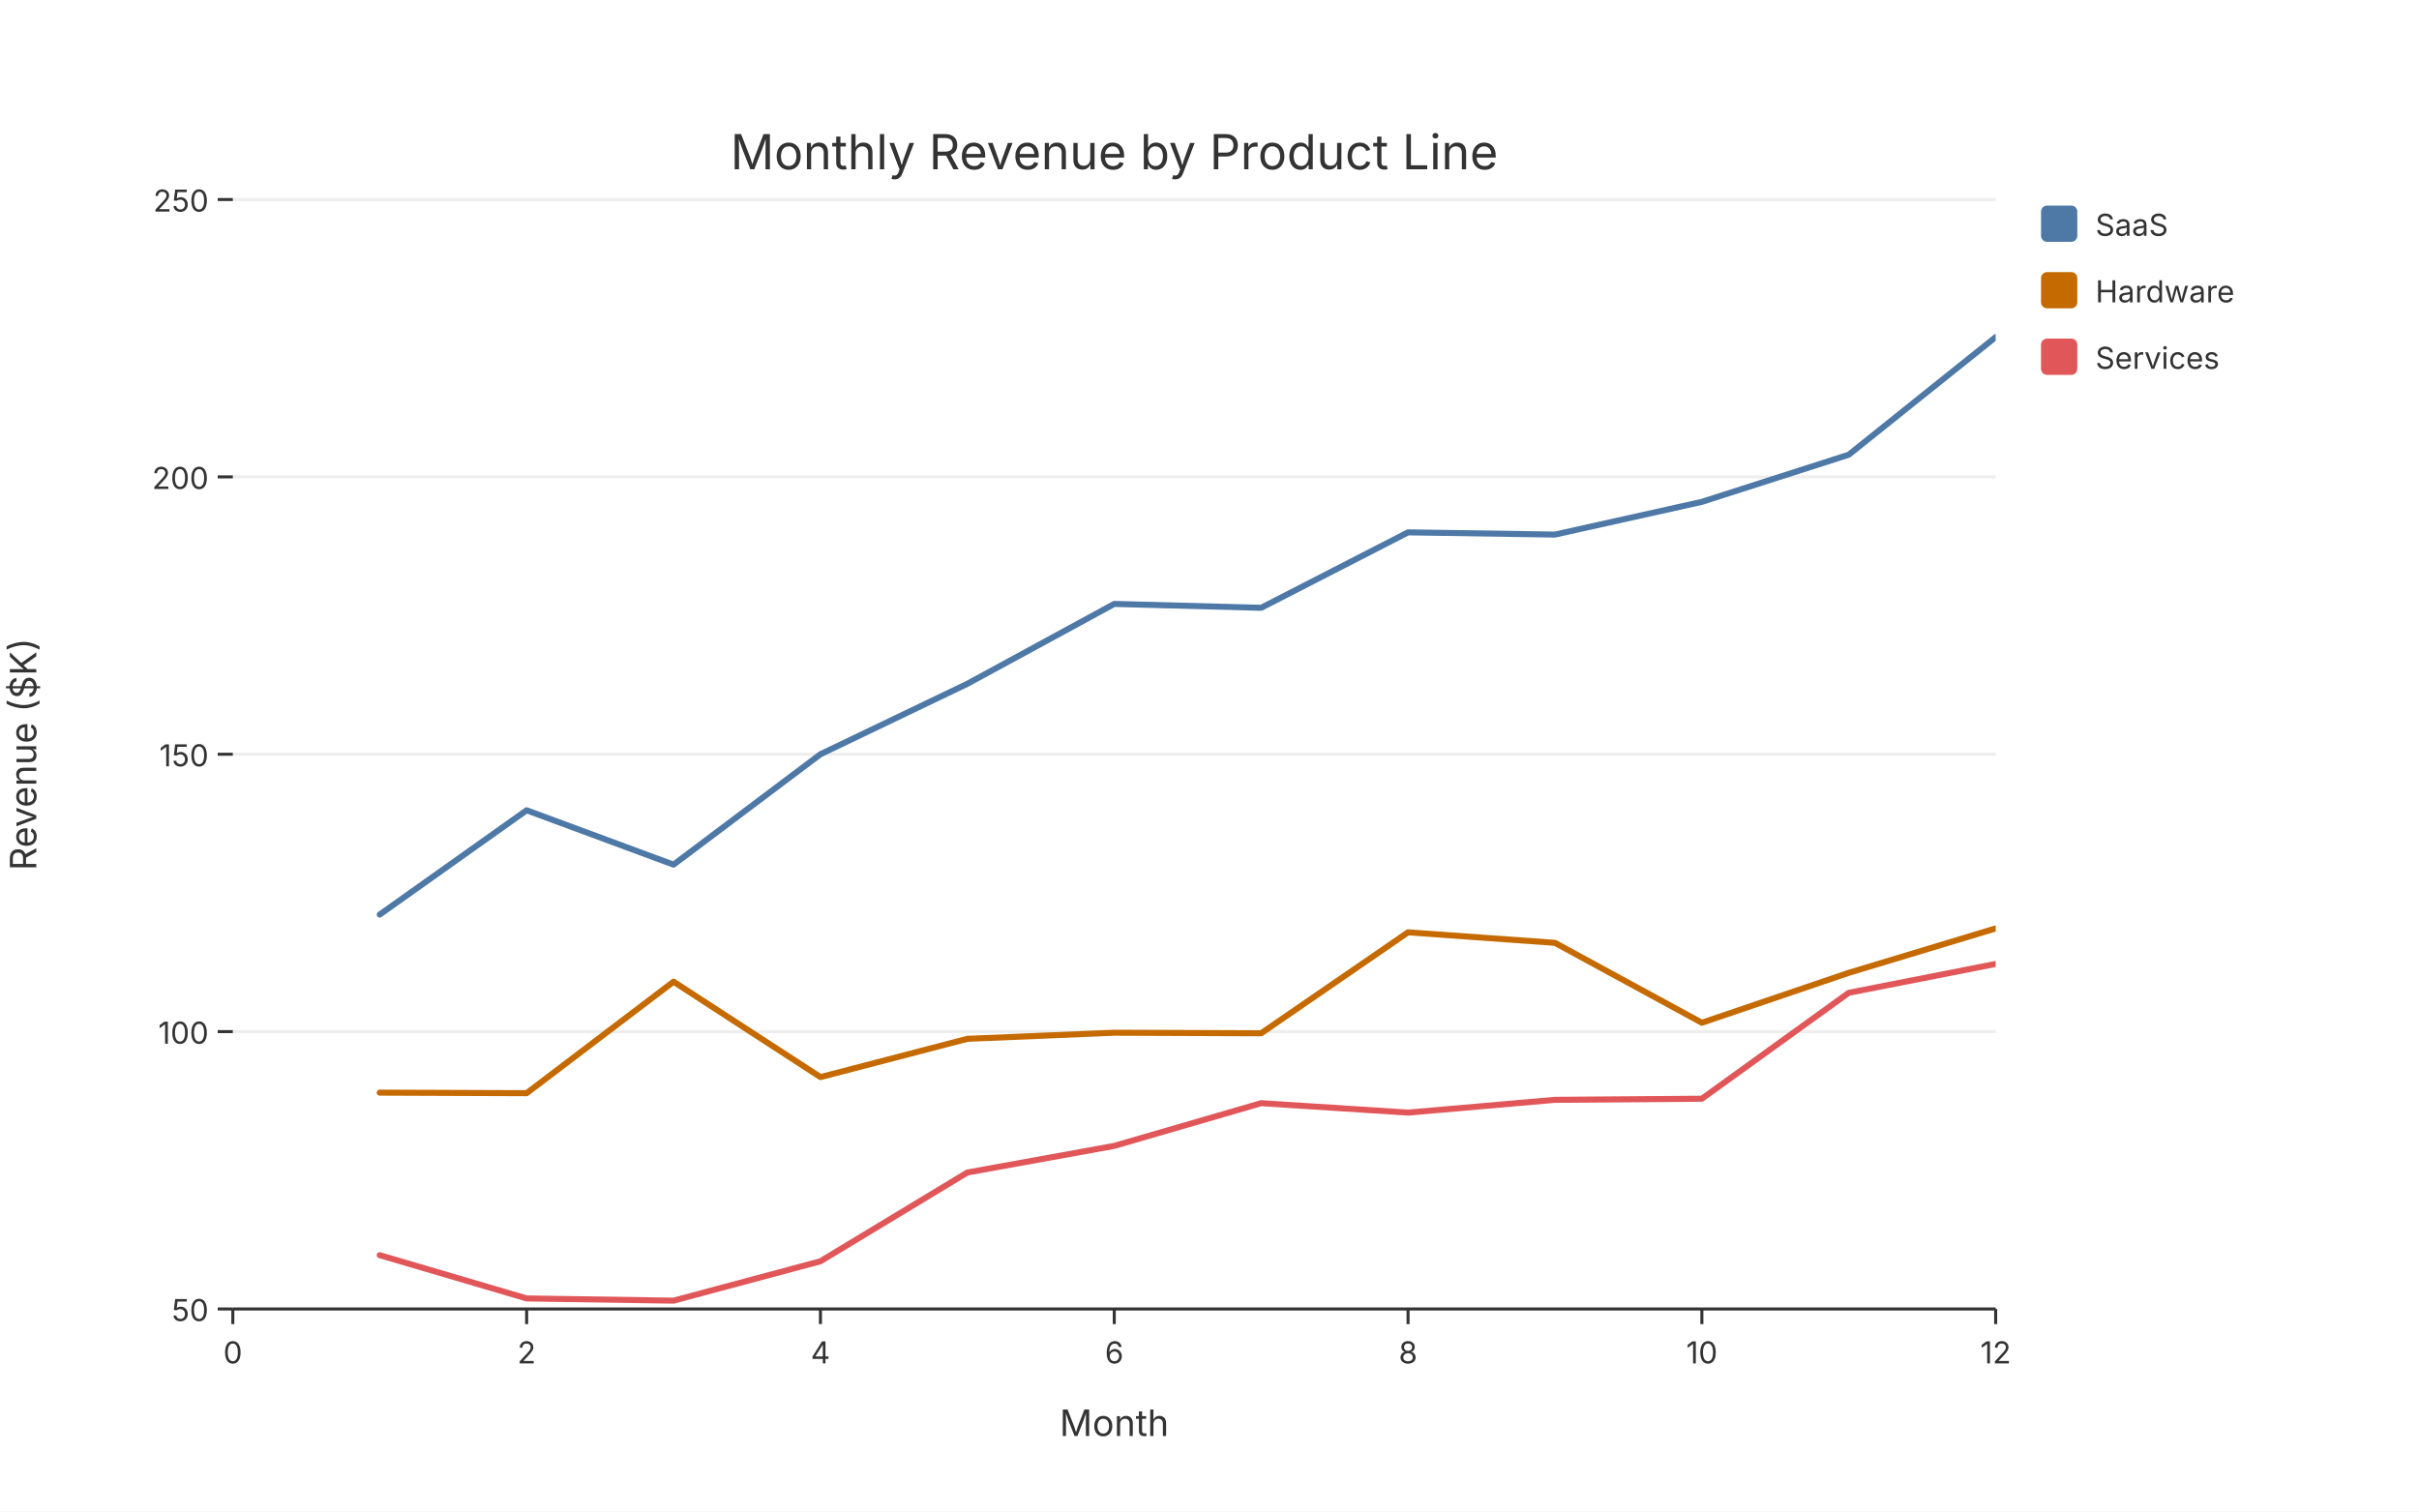
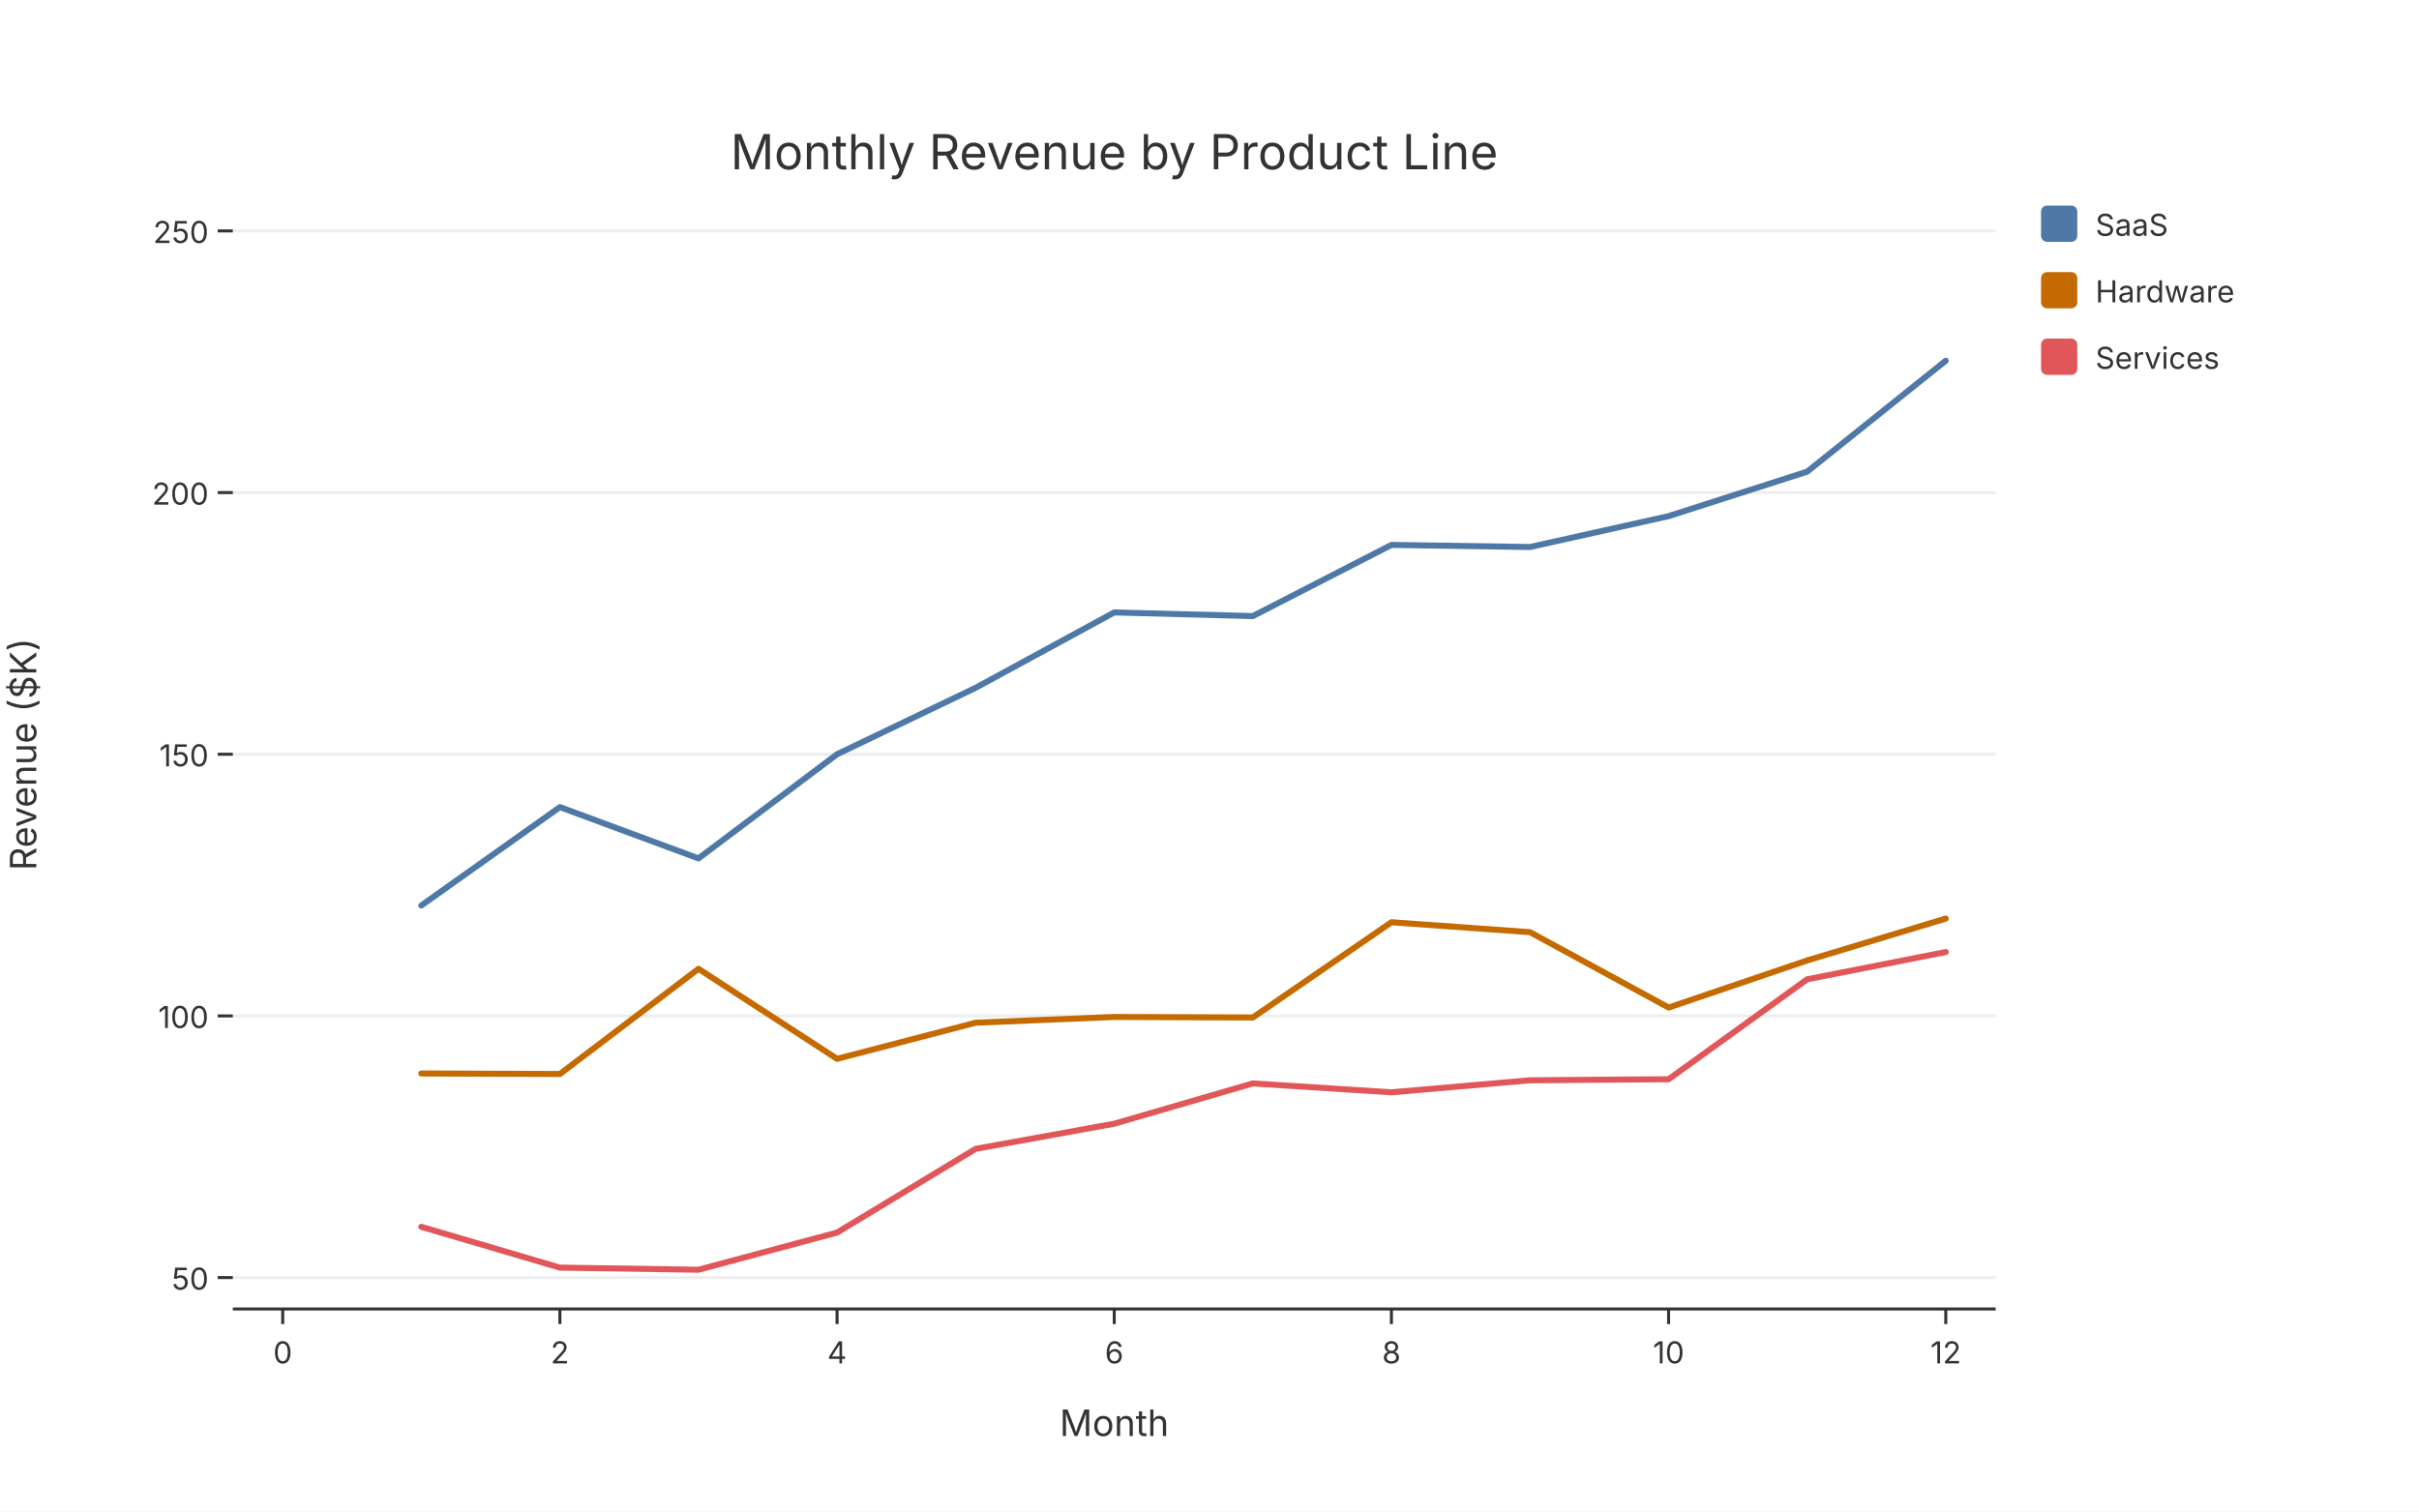
<svg xmlns="http://www.w3.org/2000/svg" width="800" height="500" viewBox="0 0 800.0 500.0">
  <defs>
    <clipPath id="plot-clip">
      <rect x="77" y="66" width="583" height="367" />
    </clipPath>
  </defs>
  <rect x="0" y="0" width="800" height="500" fill="#FFFFFF" />
-   <line x1="77" y1="433" x2="660" y2="433" stroke="#EEEEEE" stroke-width="1" />
-   <line x1="77" y1="341.25" x2="660" y2="341.25" stroke="#EEEEEE" stroke-width="1" />
+   <line x1="77" y1="422.613" x2="660" y2="422.613" stroke="#EEEEEE" stroke-width="1" />
+   <line x1="77" y1="336.057" x2="660" y2="336.057" stroke="#EEEEEE" stroke-width="1" />
  <line x1="77" y1="249.5" x2="660" y2="249.5" stroke="#EEEEEE" stroke-width="1" />
-   <line x1="77" y1="157.75" x2="660" y2="157.75" stroke="#EEEEEE" stroke-width="1" />
-   <line x1="77" y1="66" x2="660" y2="66" stroke="#EEEEEE" stroke-width="1" />
+   <line x1="77" y1="162.943" x2="660" y2="162.943" stroke="#EEEEEE" stroke-width="1" />
+   <line x1="77" y1="76.387" x2="660" y2="76.387" stroke="#EEEEEE" stroke-width="1" />
  <line x1="77" y1="433" x2="660" y2="433" stroke="#333333" stroke-width="1" />
  <g clip-path="url(#plot-clip)">
-     <polyline points="125.583,302.531 174.167,268.034 222.75,286.017 271.333,249.5 319.917,226.196 368.5,199.772 417.083,201.056 465.667,176.1 514.25,176.834 562.833,166.007 611.417,150.41 660,111.508" fill="none" stroke="#4E79A7" stroke-width="2" stroke-linejoin="round" stroke-linecap="round" />
-     <polyline points="125.583,361.435 174.167,361.618 222.75,324.735 271.333,356.297 319.917,343.635 368.5,341.617 417.083,341.8 465.667,308.404 514.25,311.89 562.833,338.314 611.417,321.799 660,307.119" fill="none" stroke="#C56A00" stroke-width="2" stroke-linejoin="round" stroke-linecap="round" />
-     <polyline points="125.583,415.2 174.167,429.514 222.75,430.248 271.333,417.219 319.917,387.859 368.5,379.051 417.083,364.922 465.667,368.041 514.25,363.82 562.833,363.453 611.417,328.405 660,318.863" fill="none" stroke="#E15759" stroke-width="2" stroke-linejoin="round" stroke-linecap="round" />
+     <polyline points="139.333,299.53 185.167,266.984 231,283.95 276.833,249.5 322.667,227.515 368.5,202.586 414.333,203.798 460.167,180.255 506,180.947 551.833,170.733 597.667,156.019 643.5,119.319" fill="none" stroke="#4E79A7" stroke-width="2" stroke-linejoin="round" stroke-linecap="round" />
+     <polyline points="139.333,355.099 185.167,355.272 231,320.476 276.833,350.252 322.667,338.307 368.5,336.403 414.333,336.576 460.167,305.069 506,308.358 551.833,333.287 597.667,317.707 643.5,303.858" fill="none" stroke="#C56A00" stroke-width="2" stroke-linejoin="round" stroke-linecap="round" />
+     <polyline points="139.333,405.821 185.167,419.324 231,420.017 276.833,407.725 322.667,380.027 368.5,371.718 414.333,358.388 460.167,361.331 506,357.35 551.833,357.003 597.667,323.939 643.5,314.937" fill="none" stroke="#E15759" stroke-width="2" stroke-linejoin="round" stroke-linecap="round" />
  </g>
-   <line x1="77" y1="433" x2="77" y2="438" stroke="#333333" stroke-width="1" />
-   <text x="77" y="451" font-family="Inter, Helvetica Neue, Arial, sans-serif" font-size="10" fill="#333333" text-anchor="middle">0</text>
-   <line x1="174.167" y1="433" x2="174.167" y2="438" stroke="#333333" stroke-width="1" />
-   <text x="174.167" y="451" font-family="Inter, Helvetica Neue, Arial, sans-serif" font-size="10" fill="#333333" text-anchor="middle">2</text>
-   <line x1="271.333" y1="433" x2="271.333" y2="438" stroke="#333333" stroke-width="1" />
-   <text x="271.333" y="451" font-family="Inter, Helvetica Neue, Arial, sans-serif" font-size="10" fill="#333333" text-anchor="middle">4</text>
+   <line x1="93.5" y1="433" x2="93.5" y2="438" stroke="#333333" stroke-width="1" />
+   <text x="93.5" y="451" font-family="Inter, Helvetica Neue, Arial, sans-serif" font-size="10" fill="#333333" text-anchor="middle">0</text>
+   <line x1="185.167" y1="433" x2="185.167" y2="438" stroke="#333333" stroke-width="1" />
+   <text x="185.167" y="451" font-family="Inter, Helvetica Neue, Arial, sans-serif" font-size="10" fill="#333333" text-anchor="middle">2</text>
+   <line x1="276.833" y1="433" x2="276.833" y2="438" stroke="#333333" stroke-width="1" />
+   <text x="276.833" y="451" font-family="Inter, Helvetica Neue, Arial, sans-serif" font-size="10" fill="#333333" text-anchor="middle">4</text>
  <line x1="368.5" y1="433" x2="368.5" y2="438" stroke="#333333" stroke-width="1" />
  <text x="368.5" y="451" font-family="Inter, Helvetica Neue, Arial, sans-serif" font-size="10" fill="#333333" text-anchor="middle">6</text>
-   <line x1="465.667" y1="433" x2="465.667" y2="438" stroke="#333333" stroke-width="1" />
-   <text x="465.667" y="451" font-family="Inter, Helvetica Neue, Arial, sans-serif" font-size="10" fill="#333333" text-anchor="middle">8</text>
-   <line x1="562.833" y1="433" x2="562.833" y2="438" stroke="#333333" stroke-width="1" />
-   <text x="562.833" y="451" font-family="Inter, Helvetica Neue, Arial, sans-serif" font-size="10" fill="#333333" text-anchor="middle">10</text>
-   <line x1="660" y1="433" x2="660" y2="438" stroke="#333333" stroke-width="1" />
-   <text x="660" y="451" font-family="Inter, Helvetica Neue, Arial, sans-serif" font-size="10" fill="#333333" text-anchor="middle">12</text>
-   <line x1="72" y1="433" x2="77" y2="433" stroke="#333333" stroke-width="1" />
-   <text x="69" y="437" font-family="Inter, Helvetica Neue, Arial, sans-serif" font-size="10" fill="#333333" text-anchor="end">50</text>
-   <line x1="72" y1="341.25" x2="77" y2="341.25" stroke="#333333" stroke-width="1" />
-   <text x="69" y="345.25" font-family="Inter, Helvetica Neue, Arial, sans-serif" font-size="10" fill="#333333" text-anchor="end">100</text>
+   <line x1="460.167" y1="433" x2="460.167" y2="438" stroke="#333333" stroke-width="1" />
+   <text x="460.167" y="451" font-family="Inter, Helvetica Neue, Arial, sans-serif" font-size="10" fill="#333333" text-anchor="middle">8</text>
+   <line x1="551.833" y1="433" x2="551.833" y2="438" stroke="#333333" stroke-width="1" />
+   <text x="551.833" y="451" font-family="Inter, Helvetica Neue, Arial, sans-serif" font-size="10" fill="#333333" text-anchor="middle">10</text>
+   <line x1="643.5" y1="433" x2="643.5" y2="438" stroke="#333333" stroke-width="1" />
+   <text x="643.5" y="451" font-family="Inter, Helvetica Neue, Arial, sans-serif" font-size="10" fill="#333333" text-anchor="middle">12</text>
+   <line x1="72" y1="422.613" x2="77" y2="422.613" stroke="#333333" stroke-width="1" />
+   <text x="69" y="426.613" font-family="Inter, Helvetica Neue, Arial, sans-serif" font-size="10" fill="#333333" text-anchor="end">50</text>
+   <line x1="72" y1="336.057" x2="77" y2="336.057" stroke="#333333" stroke-width="1" />
+   <text x="69" y="340.057" font-family="Inter, Helvetica Neue, Arial, sans-serif" font-size="10" fill="#333333" text-anchor="end">100</text>
  <line x1="72" y1="249.5" x2="77" y2="249.5" stroke="#333333" stroke-width="1" />
  <text x="69" y="253.5" font-family="Inter, Helvetica Neue, Arial, sans-serif" font-size="10" fill="#333333" text-anchor="end">150</text>
-   <line x1="72" y1="157.75" x2="77" y2="157.75" stroke="#333333" stroke-width="1" />
-   <text x="69" y="161.75" font-family="Inter, Helvetica Neue, Arial, sans-serif" font-size="10" fill="#333333" text-anchor="end">200</text>
-   <line x1="72" y1="66" x2="77" y2="66" stroke="#333333" stroke-width="1" />
-   <text x="69" y="70" font-family="Inter, Helvetica Neue, Arial, sans-serif" font-size="10" fill="#333333" text-anchor="end">250</text>
+   <line x1="72" y1="162.943" x2="77" y2="162.943" stroke="#333333" stroke-width="1" />
+   <text x="69" y="166.943" font-family="Inter, Helvetica Neue, Arial, sans-serif" font-size="10" fill="#333333" text-anchor="end">200</text>
+   <line x1="72" y1="76.387" x2="77" y2="76.387" stroke="#333333" stroke-width="1" />
+   <text x="69" y="80.387" font-family="Inter, Helvetica Neue, Arial, sans-serif" font-size="10" fill="#333333" text-anchor="end">250</text>
  <text x="368.5" y="56" font-family="Inter, Helvetica Neue, Arial, sans-serif" font-size="16" fill="#333333" text-anchor="middle">Monthly Revenue by Product Line</text>
  <text x="368.5" y="475" font-family="Inter, Helvetica Neue, Arial, sans-serif" font-size="12" fill="#333333" text-anchor="middle">Month</text>
  <text x="12" y="249.5" font-family="Inter, Helvetica Neue, Arial, sans-serif" font-size="12" fill="#333333" text-anchor="middle" transform="rotate(-90,12,249.5)">Revenue ($K)</text>
  <rect x="675" y="68" width="12" height="12" fill="#4E79A7" rx="2" />
  <text x="693" y="78" font-family="Inter, Helvetica Neue, Arial, sans-serif" font-size="10" fill="#333333" text-anchor="start">SaaS</text>
  <rect x="675" y="90" width="12" height="12" fill="#C56A00" rx="2" />
  <text x="693" y="100" font-family="Inter, Helvetica Neue, Arial, sans-serif" font-size="10" fill="#333333" text-anchor="start">Hardware</text>
  <rect x="675" y="112" width="12" height="12" fill="#E15759" rx="2" />
  <text x="693" y="122" font-family="Inter, Helvetica Neue, Arial, sans-serif" font-size="10" fill="#333333" text-anchor="start">Services</text>
</svg>
